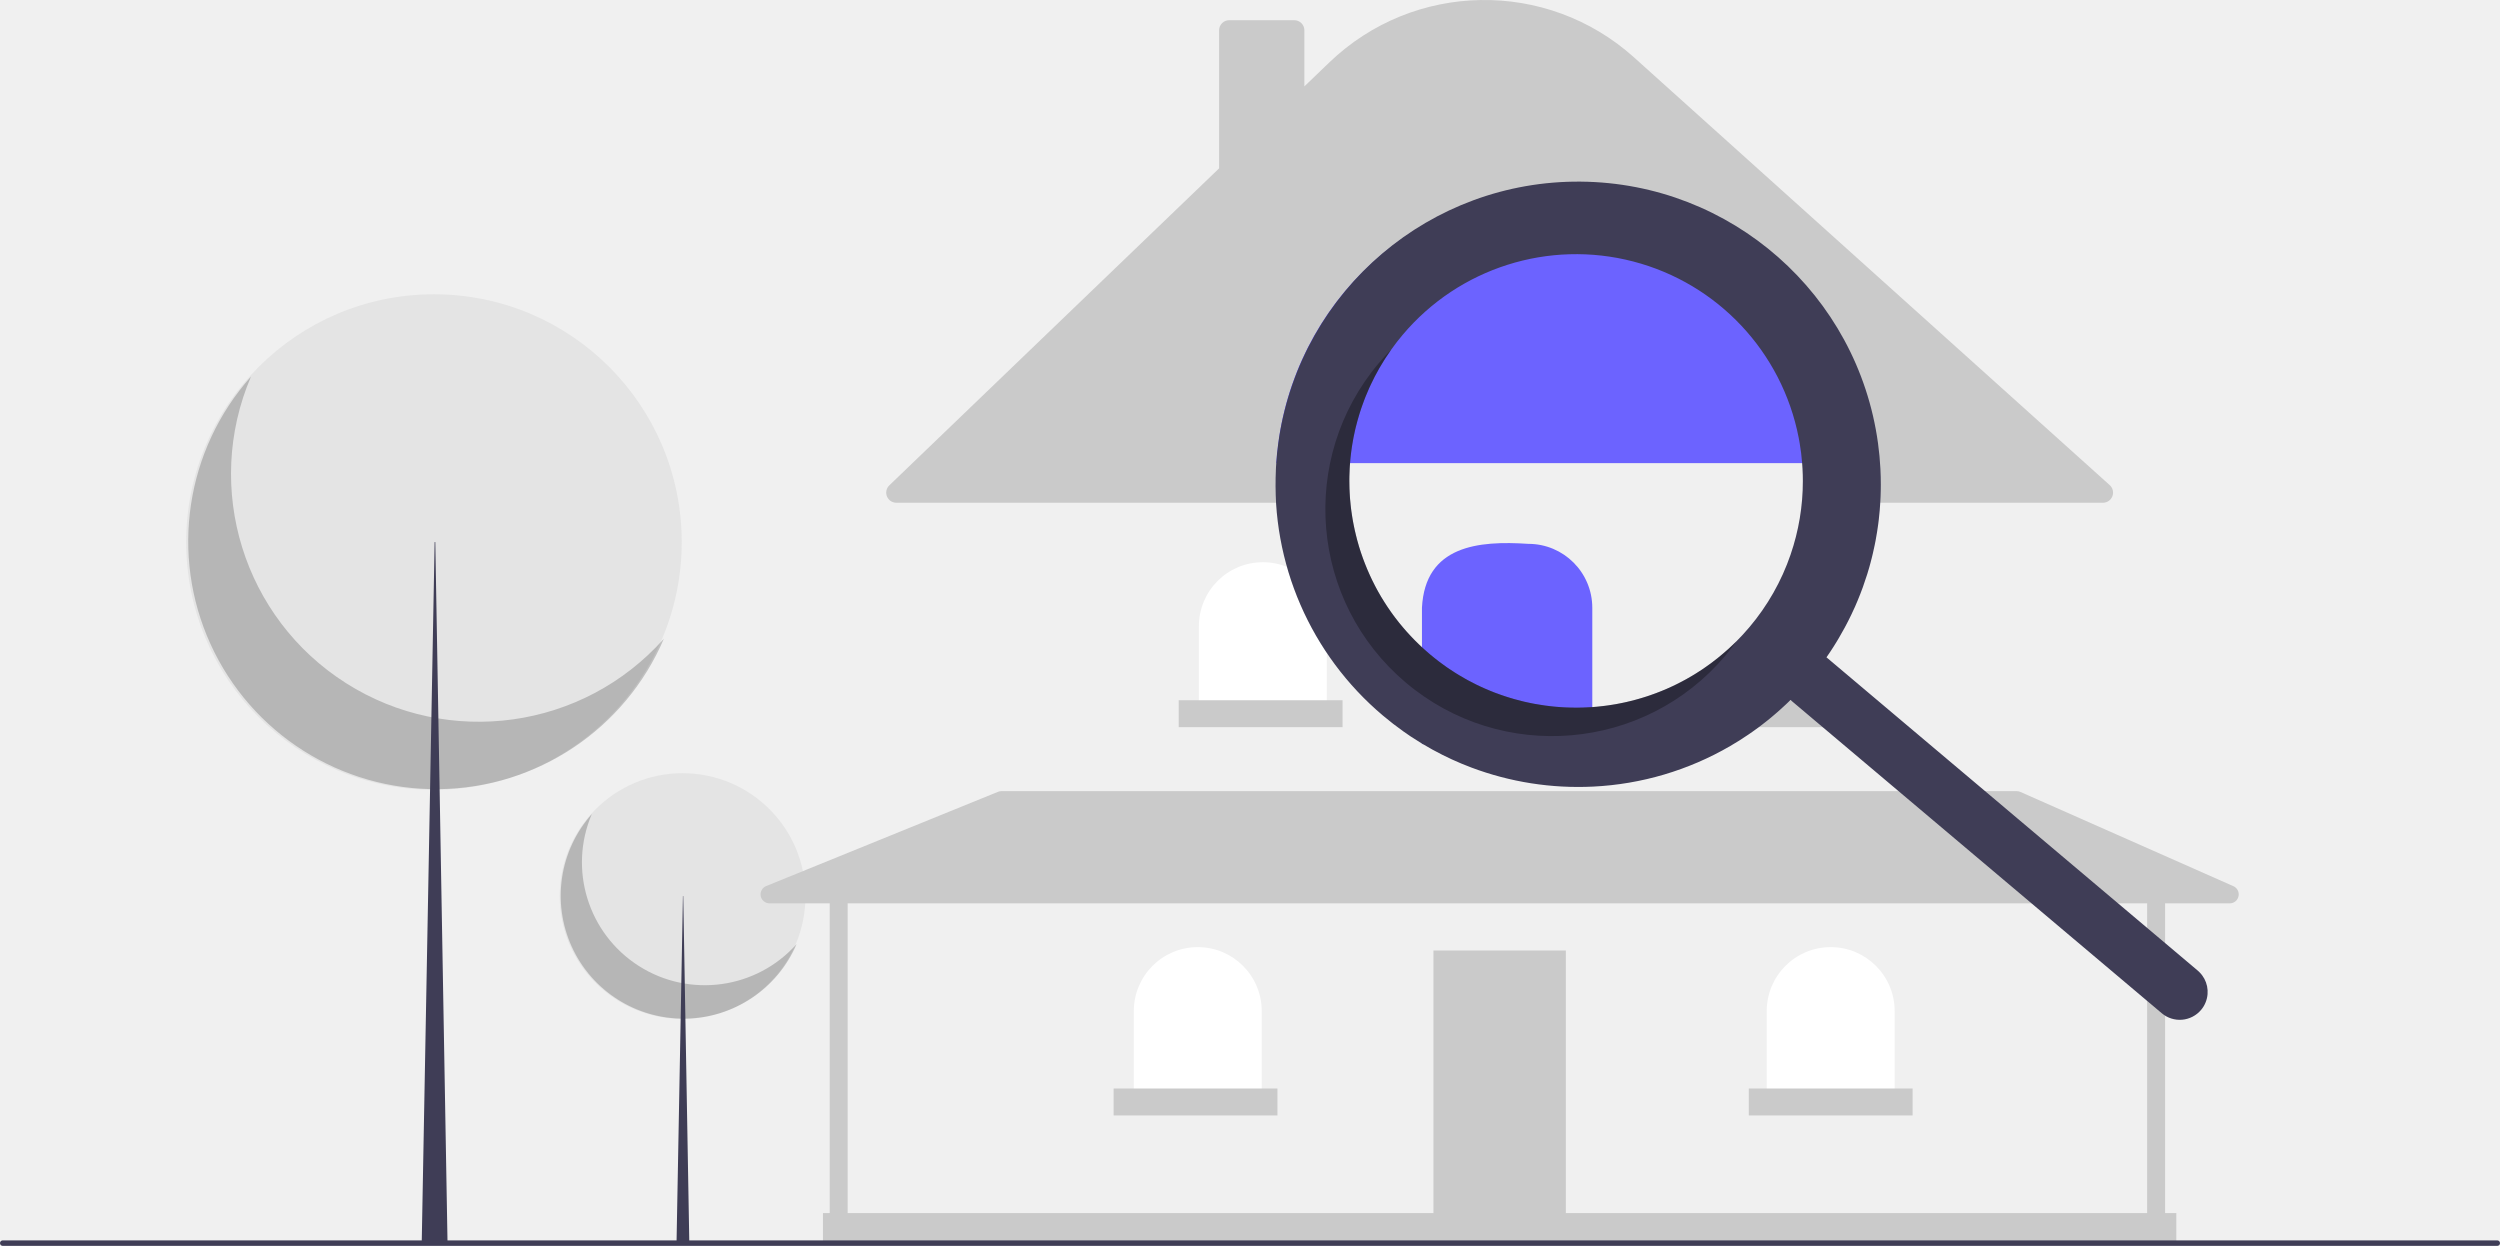
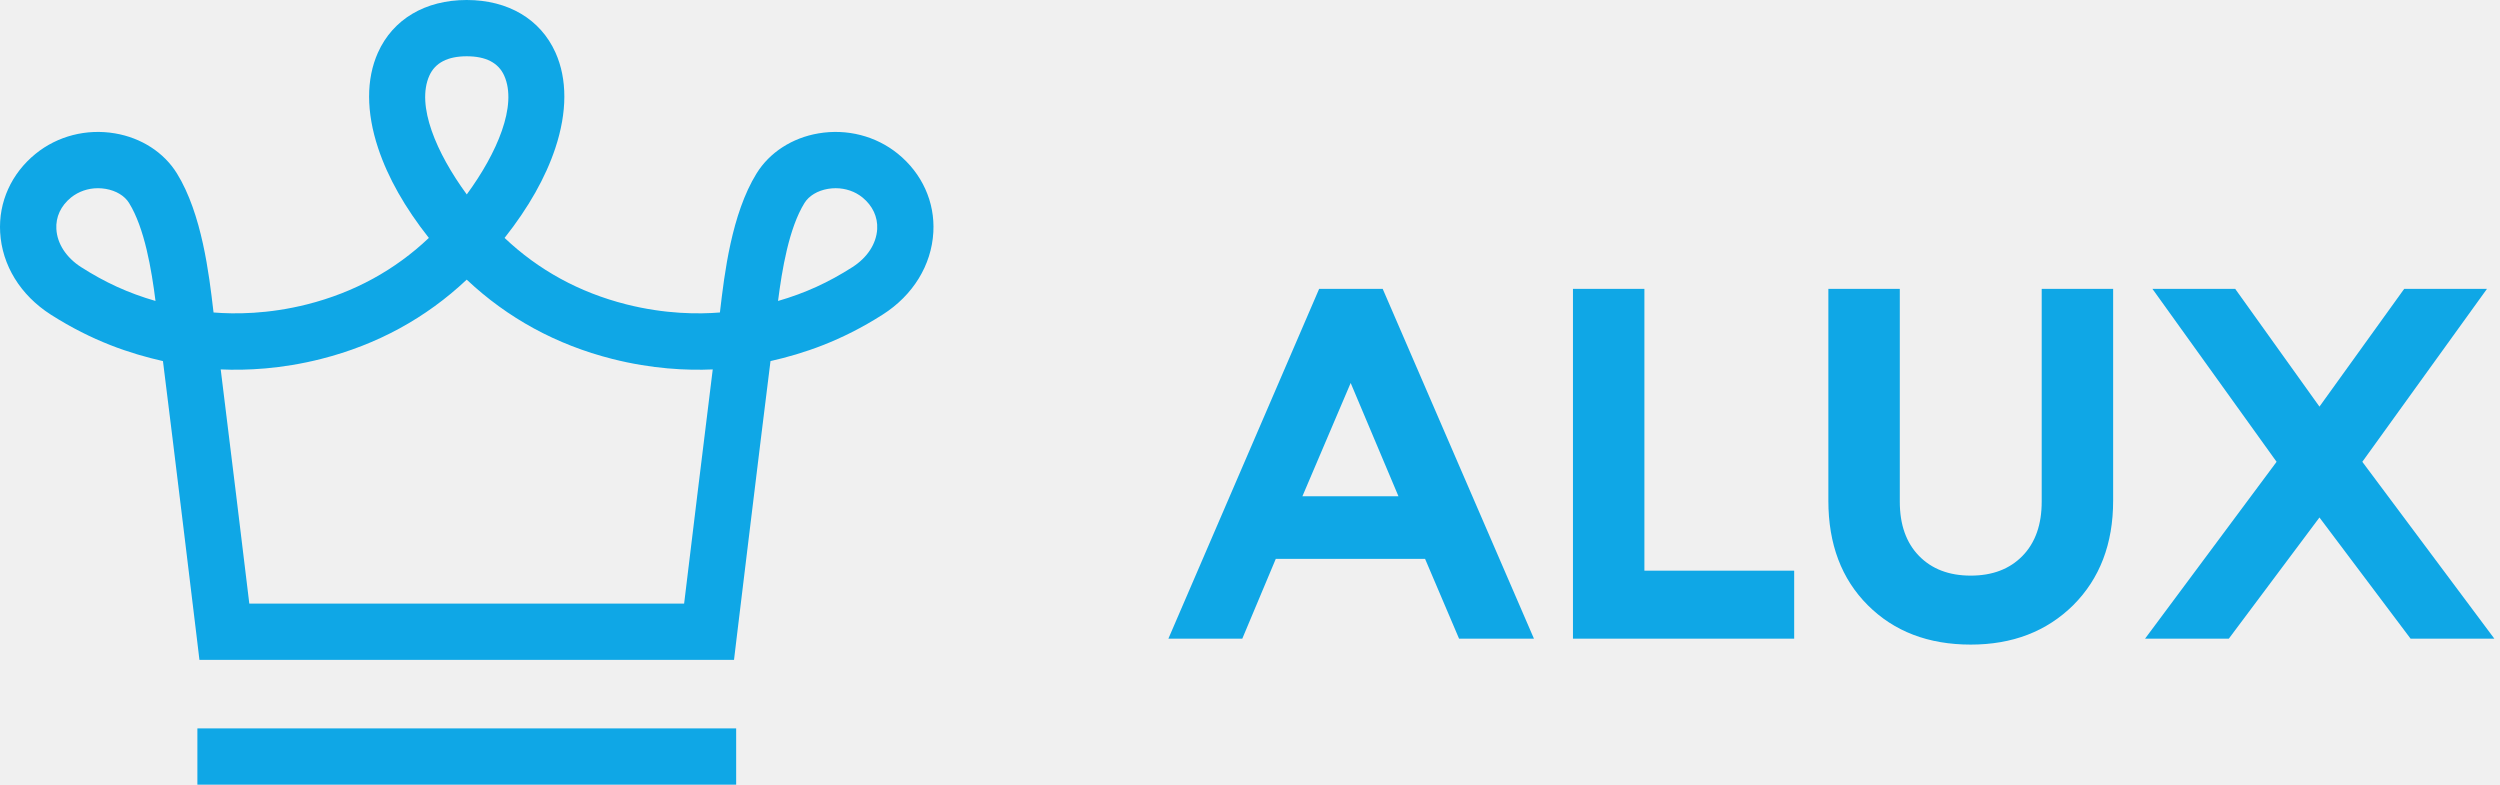
- <svg xmlns="http://www.w3.org/2000/svg" data-name="Layer 1" width="909" height="453" viewBox="0 0 909 453">
-   <circle cx="248.187" cy="325.819" r="44.682" fill="#e4e4e4" />
-   <path d="M360.695,519.474a44.686,44.686,0,0,0,74.454,47.29A44.686,44.686,0,1,1,360.695,519.474Z" transform="translate(-145.5 -223.5)" opacity="0.2" style="isolation:isolate" />
-   <polygon points="248.31 325.819 248.432 325.819 250.642 452.5 245.977 452.5 248.31 325.819" fill="#3f3d56" />
-   <circle cx="157.782" cy="197.087" r="90.087" fill="#e4e4e4" />
-   <path d="M236.764,360.416A90.094,90.094,0,0,0,386.876,455.762,90.095,90.095,0,1,1,236.764,360.416Z" transform="translate(-145.5 -223.5)" opacity="0.2" style="isolation:isolate" />
-   <polygon points="158.029 197.087 158.277 197.087 162.732 452.5 153.327 452.5 158.029 197.087" fill="#3f3d56" />
-   <rect x="338.809" y="320.3" width="412.922" height="122.408" fill="#f0f0f0" />
-   <rect x="521.196" y="345.597" width="48.147" height="97.11" fill="#cacaca" />
-   <rect x="362.882" y="175.859" width="364.775" height="112.615" fill="#f0f0f0" />
-   <path d="M910.139,406.295H471.401a3.672,3.672,0,0,1-2.545-6.32l119.907-115.256V234.517a3.676,3.676,0,0,1,3.672-3.672h23.665a3.676,3.676,0,0,1,3.672,3.672v20.396l9.057-8.706a81.373,81.373,0,0,1,110.8-1.842L912.594,399.892a3.673,3.673,0,0,1-2.455,6.403Z" transform="translate(-145.5 -223.5)" fill="#cacaca" />
-   <path d="M459.176,204.421h0a23.257,23.257,0,0,1,23.257,23.257v31.418a0,0,0,0,1,0,0H435.919a0,0,0,0,1,0,0v-31.418A23.257,23.257,0,0,1,459.176,204.421Z" fill="#fff" />
-   <path d="M545.27,204.829h0a23.257,23.257,0,0,1,23.257,23.257v31.418a0,0,0,0,1,0,0H522.012a0,0,0,0,1,0,0v-31.418A23.257,23.257,0,0,1,545.27,204.829Z" fill="#fff" />
-   <path d="M631.363,205.237h0a23.257,23.257,0,0,1,23.257,23.257v31.418a0,0,0,0,1,0,0H608.106a0,0,0,0,1,0,0v-31.418A23.257,23.257,0,0,1,631.363,205.237Z" fill="#fff" />
-   <path d="M665.637,344.373h0a23.257,23.257,0,0,1,23.257,23.257v31.418a0,0,0,0,1,0,0H642.38a0,0,0,0,1,0,0v-31.418A23.257,23.257,0,0,1,665.637,344.373Z" fill="#fff" />
-   <path d="M435.511,344.373h0a23.257,23.257,0,0,1,23.257,23.257v31.418a0,0,0,0,1,0,0H412.254a0,0,0,0,1,0,0v-31.418A23.257,23.257,0,0,1,435.511,344.373Z" fill="#fff" />
-   <path d="M957.557,545.711,880.097,511.437a3.264,3.264,0,0,0-1.321-.279H509.618a3.263,3.263,0,0,0-1.229.24l-84.315,34.274a3.264,3.264,0,0,0,1.229,6.288H447.179v112.615h-2.448V676H936.809V664.575h-4.08v-112.615H956.236A3.264,3.264,0,0,0,957.557,545.711Zm-31.356,118.864H453.707v-112.615H926.2Z" transform="translate(-145.5 -223.5)" fill="#cacaca" />
-   <rect x="428.575" y="254.608" width="59.572" height="9.793" fill="#cacaca" />
-   <rect x="515.892" y="254.608" width="59.572" height="9.793" fill="#cacaca" />
-   <rect x="603.209" y="254.608" width="59.572" height="9.793" fill="#cacaca" />
-   <rect x="635.851" y="395.784" width="59.572" height="9.793" fill="#cacaca" />
-   <rect x="404.909" y="395.784" width="59.572" height="9.793" fill="#cacaca" />
-   <path d="M1053.5,676.5h-907a1,1,0,0,1,0-2h907a1,1,0,0,1,0,2Z" transform="translate(-145.5 -223.5)" fill="#3f3d56" />
-   <path d="M825.366,397.68c0,.64-.01,1.29-.02,1.93-.01.77-.03,1.53-.06,2.3-.03.67-.06,1.33-.1,1.99-.12,2.21-.31,4.41-.57,6.62-.06.56-.13,1.11-.21,1.67-.06.43-.12.87-.19,1.31-.07.49-.14.98-.22,1.47q-.24,1.56-.54,3.12c-.1.52-.2,1.04-.31,1.56-.21,1.03-.44,2.07-.68,3.1-.02.08-.04.17-.06.25-.12.51-.24,1.01-.37,1.52-.04.15-.07.29-.12.44-.09.38-.19.76-.29,1.14-.14.53-.28,1.05-.43,1.58-.24.82-.48,1.63-.73,2.45a2.581,2.581,0,0,0-.08.26c-.48,1.55-.99,3.08-1.55,4.6-.29.8-.6,1.61-.91,2.41-.31.8-.63,1.6-.96,2.39-.32.77-.65,1.54-.98,2.3-.08.18-.16.36-.25.54-.35.79-.71,1.56-1.08,2.33-.01.01-.01.03-.02.04-.29.62-.6,1.24-.91,1.85a.075.075,0,0,1-.02.05c-.3.6-.61,1.2-.93,1.79l-.51.97-.06.11c-.64,1.19-1.3,2.37-2,3.54-.15.26-.3.52-.45.77-.15.26-.31.52-.47.77q-.15.27-.33.54c-.21.34-.42.69-.64,1.03-.04.07-.09.14-.13.21-.38.59-.76,1.17-1.14,1.76-.47.71-.95,1.41-1.44,2.11l-10.86,17.38-.47-.39-.13-.12h-.01l-.43-.36-1.18-1c-.36.35-.71.7-1.07,1.04-.14.14-.29.27-.43.41-.11.1-.21.2-.32.3a104.718,104.718,0,0,1-69.98,29.75h-.03a114.298,114.298,0,0,1-57.03-13.46c-.39-.2-.77-.4-1.15-.63-2.28-1.24-4.51-2.55-6.7-3.95-.01-.01-.02-.01-.03-.02q-3.81-2.7-7.44-5.76a109.927,109.927,0,0,1-38.93-89.79c.03-.67.07-1.33.12-2q.24-3.63.74-7.23c.09-.67.19-1.34.29-2h213.78q.63,4.59.87,9.23C825.316,393.83,825.366,395.75,825.366,397.68Z" transform="translate(-145.5 -223.5)" fill="#f0f0f0" />
-   <path d="M824.346,382.67a108.092,108.092,0,0,0-213.78,0c-.1.66-.2,1.33-.29,2q-.495,3.6-.74,7.23H825.217Q824.976,387.265,824.346,382.67Z" transform="translate(-145.5 -223.5)" fill="#6c63ff" />
-   <path d="M724.459,494.047H662.521V444.5c1.143-22.643,20.496-24.471,38.68-23.256a23.256,23.256,0,0,1,23.257,23.256Z" transform="translate(-145.5 -223.5)" fill="#6c63ff" />
-   <path d="M662.516,458.82V458.83c0,.01.01.01.02.01ZM637.606,382.67c-.04.25-.09.5-.13.75.04-.25.09-.5.14-.75Zm-1.24,9.23c-.03.38-.06.76-.08,1.14q.03-.57.09-1.14a1.475,1.475,0,0,1,.01-.21C636.376,391.76,636.376,391.83,636.366,391.9Zm26.15,66.93c0,.01.01.01.02.01l-.02-.02Zm-24.91-76.16c-.04.25-.09.5-.13.75.04-.25.09-.5.14-.75Zm-1.32,10.37q.03-.57.09-1.14a1.475,1.475,0,0,1,.01-.21c-.01.07-.01.14-.02.21C636.336,392.28,636.306,392.66,636.286,393.04ZM945.226,577a6.772,6.772,0,0,0-.62-.58l-.01-.01-49.52-41.79-1.28-1.08-4.87-4.11-1.22-1.03L880.766,522.54l-1.9-1.6L874.937,517.62l-2.01-1.7-18.96-15.99L843.096,490.76l-1.46-1.23-32.03-27.03c.49-.7.97-1.4,1.44-2.11.38-.59.76-1.17,1.14-1.76.04-.07.09-.14.13-.21.22-.34.43-.69.64-1.03q.18-.27.33-.54c.16-.25.32-.51.47-.77.15-.25.3-.51.45-.77.7-1.17,1.36-2.35,2-3.54l.06-.11.51-.97c.32-.59.63-1.19.93-1.79a.075.075,0,0,0,.02-.05c.31-.61.62-1.23.91-1.85.01-.01.01-.03.02-.04.37-.77.73-1.54,1.08-2.33.09-.18.17-.36.25-.54.33-.76.66-1.53.98-2.3.33-.79.65-1.59.96-2.39.31-.8.62-1.61.91-2.41q.825-2.295,1.55-4.6a2.581,2.581,0,0,1,.08-.26c.25-.82.49-1.63.73-2.45.15-.53.29-1.05.43-1.58.1-.38.2-.76.29-1.14.05-.15.08-.29.12-.44.13-.51.25-1.01.37-1.52.02-.08.04-.17.06-.25.24-1.03.47-2.07.68-3.1.11-.52.21-1.04.31-1.56.19-1.04.38-2.08.54-3.12.08-.49.15-.98.22-1.47.07-.44.13-.88.19-1.31.08-.56.15-1.11.21-1.67.26-2.21.45-4.41.57-6.62.04-.66.07-1.32.1-1.99.03-.77.05-1.53.06-2.3.01-.64.02-1.29.02-1.93,0-1.93-.05-3.85-.15-5.78q-.24-4.635-.87-9.23a110.052,110.052,0,0,0-217.78-2c-.1.66-.2,1.33-.29,2q-.495,3.6-.74,7.23c-.05.67-.09,1.33-.12,2a109.927,109.927,0,0,0,38.93,89.79q3.63,3.06,7.44,5.76c.01.01.02.01.03.02.85.6,1.7,1.19,2.56,1.77,1.37.9,2.75,1.78,4.14,2.62.11.06.22.13.33.19,1.2.72,2.41,1.41,3.62,2.08h.01a108.153,108.153,0,0,0,13.99,6.44,110.384,110.384,0,0,0,44.23,6.94h.03a109.761,109.761,0,0,0,49.91-14.77c2.21-1.28,4.39-2.65,6.52-4.11.53-.36,1.07-.73,1.59-1.1.64-.45,1.28-.92,1.92-1.39.01,0,.01-.01.02-.01a1.43,1.43,0,0,1,.15-.11c.43-.33.87-.66,1.29-.98.11-.08.22-.16.33-.25a.481.481,0,0,0,.08-.07c.25-.18.49-.38.74-.57.25-.19.49-.39.74-.59a.939.939,0,0,0,.12-.09c.28-.23.56-.45.84-.68.29-.23.57-.47.84-.7.28-.23.55-.46.83-.7.24-.2.49-.41.73-.63.08-.06.15-.13.23-.2a.713.713,0,0,1,.1-.08c.33-.28.65-.57.97-.86.08-.07.15-.14.23-.21.49-.44.98-.88,1.46-1.34.11-.1.23-.21.34-.31.11-.1.21-.2.32-.3.14-.14.29-.27.43-.41.36-.34.71-.69,1.07-1.04l1.18,1,.43.36h.01l.13.12.47.39,6.98,5.9.15.13.12.09.79.67,1.58,1.34,1.58,1.33.23.19,7.35,6.2,1.02.86,7.09,5.98,36.7,30.97,1.28,1.08,50.23,42.38,12.88,10.87,4.79,4.04a10.133,10.133,0,0,0,14.29-1.2,9.842,9.842,0,0,0,1.69-2.84A10.091,10.091,0,0,0,945.226,577ZM655.556,345.19a82.447,82.447,0,0,1,143.95,37.48c.13.67.25,1.33.36,2,.41,2.39.71,4.81.89,7.23.05.67.1,1.33.13,2,.09,1.5.13,3.01.13,4.51a82.078,82.078,0,0,1-4.46,26.74v.01a82.007,82.007,0,0,1-14.97,26.38c-.14.16-.28.33-.43.49-1.32,1.56-2.71,3.06-4.14,4.49-.01.01-.02.03-.03.04-.49.49-.99.99-1.49,1.45-1.02.99-2.06,1.93-3.12,2.83q-2.385,2.085-4.89,3.91c-.56.41-1.12.81-1.69,1.21-.56.4-1.13.78-1.7,1.16-1.14.76-2.3,1.49-3.47,2.18-.58.35-1.18.69-1.77,1.02-.59.34-1.19.66-1.79.97-.6.32-1.2.63-1.81.93-1.21.61-2.43,1.18-3.67,1.71q-.93.42-1.86.78c-.39.16-.77.32-1.16.46a3.761,3.761,0,0,1-.47.18q-.315.135-.63.24a1.816,1.816,0,0,1-.21.08c-.43.17-.85.32-1.29.47-.63.23-1.26.44-1.9.64-.64.21-1.27.41-1.91.59-.64.2-1.29.38-1.93.55-.65.18-1.29.35-1.94.5-.69.18-1.38.34-2.08.49-.61.14-1.21.26-1.82.37-.57.12-1.15.22-1.72.32-.8.14-1.6.27-2.41.38-.44.07-.87.13-1.31.17-.19.03-.37.05-.55.07-.56.08-1.12.14-1.67.19-.15.01-.29.03-.43.04-.61.06-1.23.11-1.84.16-1.31.09-2.61.15-3.92.18-.66.01-1.33.02-1.99.02s-1.32-.01-1.98-.03c0,0,0,.01-.01,0-.01.01-.01.01-.02,0a.014.014,0,0,1-.02,0,.17.17,0,0,1-.1,0c-.47,0-.94-.02-1.4-.05-.34-.01-.69-.02-1.04-.05q-.705-.03-1.41-.09c-.15,0-.3-.02-.45-.03a1.486,1.486,0,0,1-.21-.02c-.48-.04-.97-.08-1.45-.13-.24-.02-.49-.04-.73-.07-.73-.08-1.46-.17-2.18-.27-.82-.1-1.64-.22-2.45-.37-.38-.05-.75-.12-1.12-.19q-.735-.12-1.47-.27c-.51-.1-1.02-.2-1.53-.32-.41-.09-.83-.18-1.24-.28-.2-.04-.4-.09-.59-.14-1.05-.25-2.09-.52-3.12-.82-.65-.18-1.3-.37-1.94-.57-.88-.27-1.75-.56-2.62-.87-.34-.11-.67-.23-1.01-.36-.34-.11-.67-.24-1.01-.37-.31-.11-.62-.23-.92-.35-.5-.19-.99-.39-1.48-.59-1.01-.41-2-.84-2.99-1.3-.56-.27-1.12-.53-1.67-.8q-3.255-1.575-6.41-3.5c-.52-.31-1.04-.64-1.56-.97-.65-.4-1.28-.82-1.91-1.24-.35-.24-.69-.47-1.03-.71-.63-.44-1.25-.89-1.86-1.34-.32-.23-.64-.47-.95-.71-1.11-.84-2.2-1.72-3.27-2.62-.51-.43-1.02-.87-1.52-1.32-.21-.18-.42-.37-.63-.56-.24-.22-.48-.43-.71-.66l-.02-.02c-.35-.31-.7-.64-1.04-.97-.53-.5-1.05-1.01-1.55-1.53-.52-.51-1.02-1.04-1.51-1.56-.5-.52-.98-1.05-1.45-1.59q-.72-.795-1.41-1.62c-.45-.52-.89-1.06-1.31-1.59q-1.53-1.89-2.92-3.85c-.43-.6-.84-1.2-1.24-1.81-.43-.62-.84-1.25-1.23-1.88-.41-.63-.8-1.27-1.18-1.92a.209.209,0,0,0-.04-.06c-.75-1.27-1.47-2.55-2.14-3.85q-1.035-1.98-1.95-4c-.31-.67-.61-1.35-.89-2.03-.58-1.37-1.12-2.74-1.62-4.13-.25-.67-.48-1.34-.71-2.02a.495.495,0,0,0-.04-.13c-.46-1.38-.88-2.77-1.25-4.17-.01-.02-.01-.04-.02-.06-.19-.69-.37-1.38-.53-2.08-.16-.61-.3-1.22-.43-1.84-.15-.69-.3-1.38-.43-2.08-.07-.36-.14-.72-.2-1.08-.06-.3-.11-.61-.16-.91-.05-.3-.1-.61-.15-.92q-.15-.915-.27-1.83c-.1-.72-.18-1.44-.26-2.17-.09-.87-.17-1.74-.24-2.62-.05-.59-.08-1.19-.11-1.79-.03-.55-.06-1.1-.07-1.65a.139.139,0,0,1,0-.09.014.014,0,0,1,0-.02c-.01-.01-.01-.01,0-.02a.014.014,0,0,1,0-.02c-.01-.22-.02-.44-.02-.66q-.03-.975-.03-1.95c0-.59.01-1.17.02-1.76q.03-1.23.09-2.46c0-.18.02-.35.03-.53.01-.18.02-.35.03-.53q.03-.57.09-1.14a1.475,1.475,0,0,1,.01-.21c.03-.43.07-.86.11-1.29.08-.86.18-1.73.29-2.59.06-.43.11-.86.18-1.29.04-.3.09-.61.14-.92q.06-.465.15-.93c.07-.41.14-.83.22-1.25.04-.25.09-.5.14-.75q.285-1.5.63-3c.23-1.01.49-2.01.77-3.01.27-1.01.57-2.02.89-3.03.15-.51.31-1.01.49-1.51.33-1.01.68-2.01,1.07-3,.18-.49.37-.99.58-1.48.4-.99.82-1.98,1.25-2.95.22-.49.44-.98.68-1.47.45-.97.92-1.94,1.43-2.89.49-.97,1.02-1.92,1.56-2.86s1.1-1.88,1.69-2.81c.27-.46.57-.93.88-1.38.6-.92,1.23-1.84,1.87-2.74C652.697,348.72,654.086,346.93,655.556,345.19ZM636.366,391.9c-.03.38-.06.76-.08,1.14q.03-.57.09-1.14a1.475,1.475,0,0,1,.01-.21C636.376,391.76,636.376,391.83,636.366,391.9Zm1.24-9.23c-.04.25-.09.5-.13.75.04-.25.09-.5.14-.75Zm24.91,76.15V458.83c0,.01.01.01.02.01Z" transform="translate(-145.5 -223.5)" fill="#3f3d56" />
-   <path d="M665.398,461.379a82.455,82.455,0,0,1-13.991-110.84q-2.365,2.381-4.572,4.988A82.45,82.45,0,1,0,772.864,461.87q2.202-2.61,4.148-5.346A82.455,82.455,0,0,1,665.398,461.379Z" transform="translate(-145.5 -223.5)" opacity="0.3" style="isolation:isolate" />
+ <svg xmlns="http://www.w3.org/2000/svg" width="137" height="43" viewBox="0 0 137 43" fill="none">
+   <path d="M40.227 36.16H10.929L10.766 34.8C10.751 34.68 9.506 24.354 8.93 19.788C7.133 19.38 5.064 18.697 2.781 17.239C1.12 16.176 0.108 14.533 0.008 12.727C-0.085 11.072 0.624 9.504 1.953 8.426C3.155 7.451 4.741 7.043 6.302 7.309C7.746 7.553 8.984 8.354 9.694 9.501C11.068 11.724 11.457 15.04 11.69 17.021C11.693 17.054 11.699 17.091 11.702 17.124C12.856 17.218 14.698 17.221 16.848 16.674C19.403 16.025 21.638 14.805 23.502 13.038C22.191 11.38 21.258 9.731 20.723 8.121C20.065 6.143 20.062 4.334 20.711 2.884C21.532 1.051 23.305 0 25.576 0C27.847 0 29.62 1.051 30.442 2.884C31.091 4.334 31.088 6.143 30.43 8.121C29.895 9.731 28.962 11.38 27.651 13.038C29.515 14.805 31.749 16.025 34.304 16.674C36.455 17.221 38.297 17.218 39.451 17.124C39.454 17.091 39.46 17.058 39.463 17.024C39.695 15.043 40.085 11.724 41.462 9.501C42.172 8.354 43.41 7.553 44.853 7.309C46.415 7.043 48.001 7.451 49.203 8.426C50.531 9.504 51.241 11.072 51.147 12.727C51.045 14.533 50.036 16.179 48.372 17.239C46.089 18.697 44.02 19.38 42.223 19.788C41.649 24.357 40.402 34.683 40.387 34.8L40.224 36.16H40.227ZM13.665 33.076H37.49C37.823 30.319 38.59 24.013 39.058 20.244C37.648 20.307 35.73 20.223 33.543 19.667C30.487 18.891 27.814 17.432 25.576 15.324C23.338 17.432 20.666 18.891 17.609 19.667C15.426 20.223 13.508 20.307 12.095 20.244C12.566 24.013 13.33 30.322 13.662 33.076H13.665ZM45.79 10.314C45.651 10.314 45.509 10.326 45.37 10.35C44.799 10.447 44.331 10.73 44.086 11.123C43.232 12.506 42.854 14.78 42.637 16.493C44.138 16.058 45.403 15.475 46.714 14.638C47.529 14.116 48.025 13.358 48.07 12.552C48.106 11.887 47.819 11.274 47.264 10.821C46.856 10.489 46.333 10.314 45.793 10.314H45.79ZM5.366 10.314C4.825 10.314 4.306 10.492 3.895 10.821C3.336 11.274 3.049 11.887 3.089 12.552C3.134 13.355 3.629 14.116 4.445 14.638C5.755 15.475 7.021 16.058 8.522 16.493C8.304 14.777 7.927 12.503 7.072 11.123C6.828 10.727 6.359 10.447 5.789 10.35C5.647 10.326 5.508 10.314 5.369 10.314H5.366ZM25.579 3.084C24.534 3.084 23.846 3.44 23.529 4.144C22.795 5.78 23.915 8.384 25.579 10.655C27.243 8.384 28.364 5.777 27.63 4.144C27.313 3.44 26.624 3.084 25.579 3.084" fill="#0FA7E6" />
+   <path d="M40.342 39.916H10.817V42.999H40.342V39.916Z" fill="#0FA7E6" />
+   <path d="M64.027 35L72.289 15.83H75.772L84.061 35H79.957L78.094 30.626H69.913L68.077 35H64.027ZM74.017 20.987L71.371 27.197H76.636L74.017 20.987ZM86.198 35V15.83H90.113V31.274H98.321V35H86.198ZM107.997 35.324C105.675 35.324 103.794 34.604 102.354 33.164C100.914 31.724 100.194 29.816 100.194 27.44V15.83H104.109V27.494C104.109 28.754 104.46 29.744 105.162 30.464C105.864 31.184 106.809 31.544 107.997 31.544C109.185 31.544 110.13 31.184 110.832 30.464C111.534 29.744 111.885 28.754 111.885 27.494V15.83H115.8V27.44C115.8 29.798 115.071 31.706 113.613 33.164C112.155 34.604 110.283 35.324 107.997 35.324ZM122.138 35H117.548L124.757 25.307L117.953 15.83H122.489L127.106 22.283L131.75 15.83H136.286L129.455 25.307L136.691 35H132.101L127.106 28.358L122.138 35Z" fill="#0FA7E6" />
</svg>
